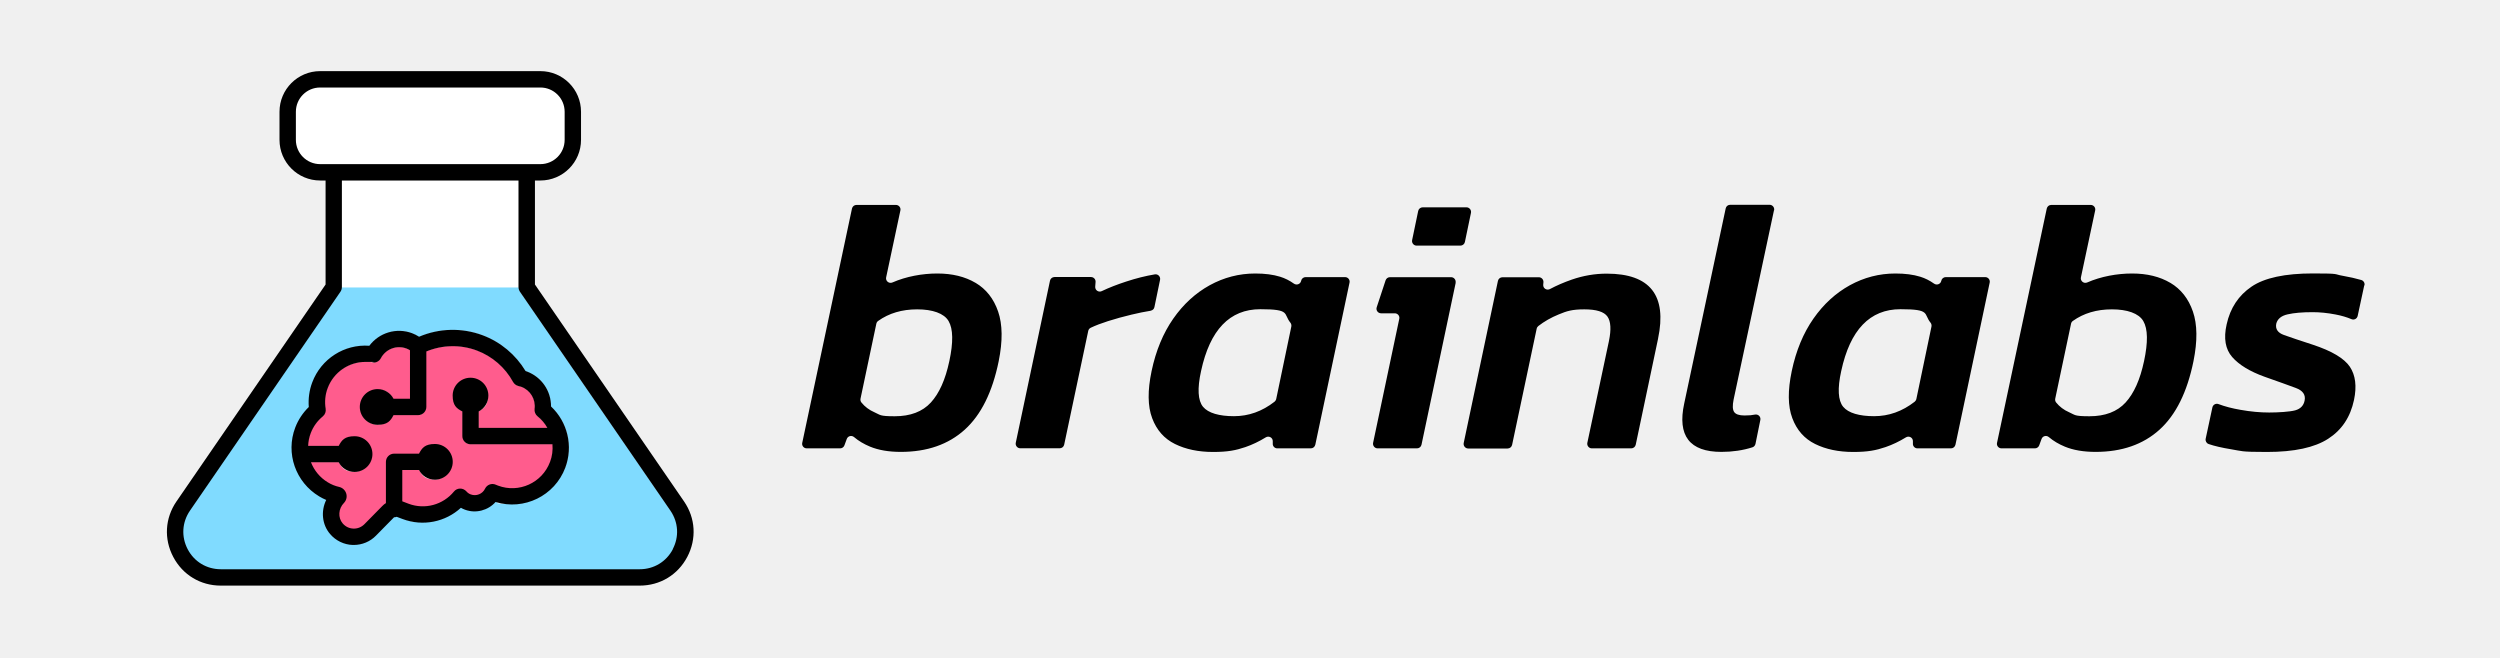
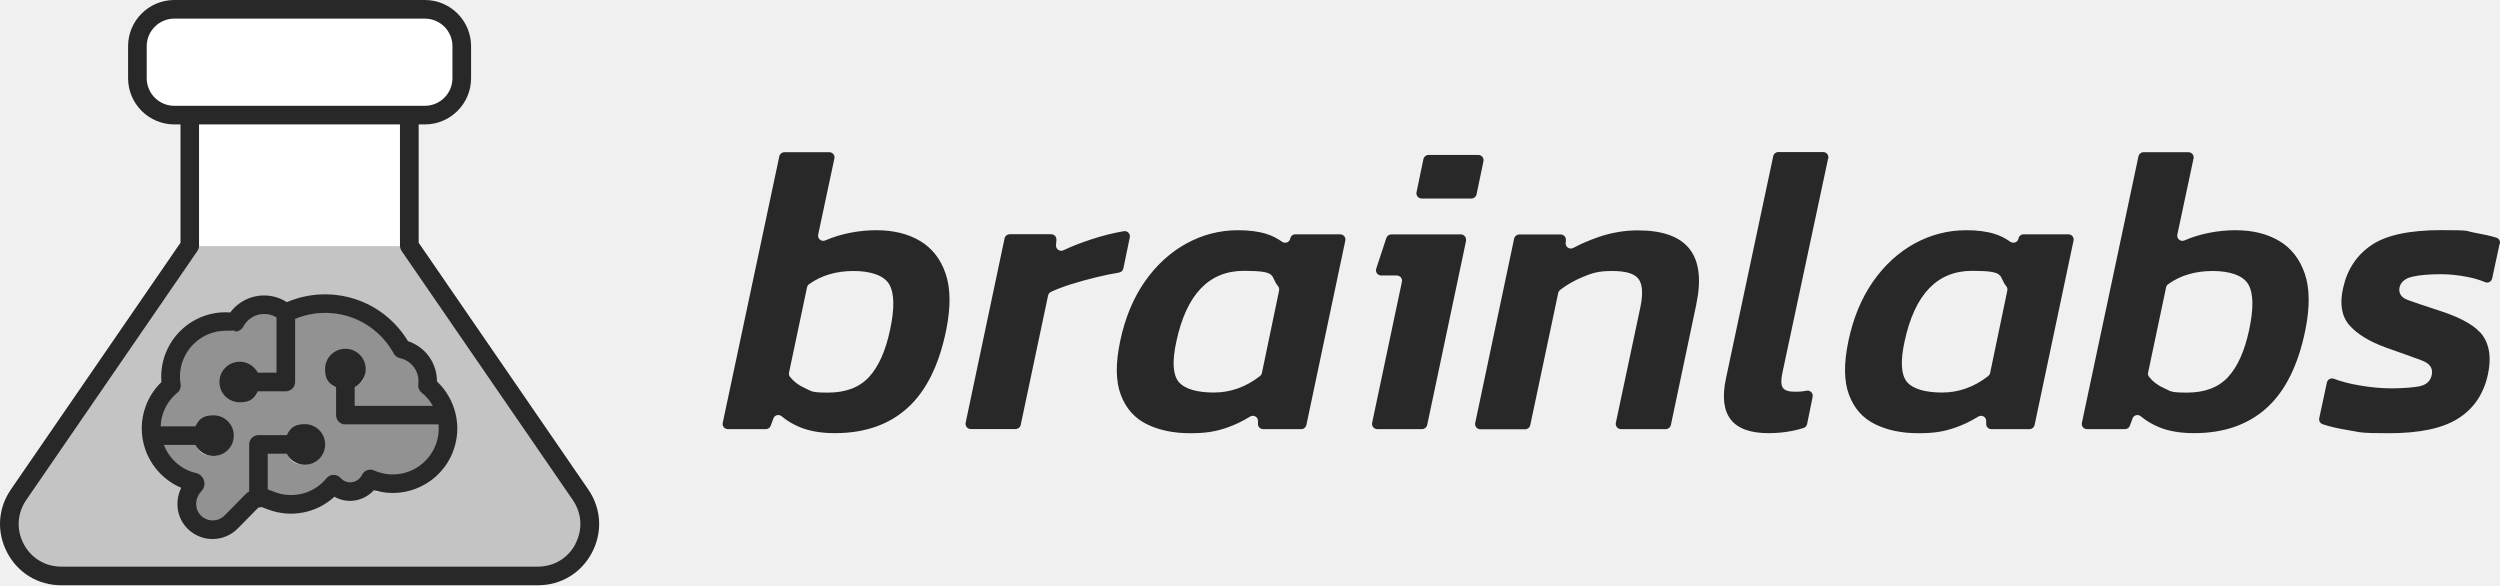
- <svg xmlns="http://www.w3.org/2000/svg" id="Layer_2" version="1.1" viewBox="0 0 3542.9 931.2">
+ <svg xmlns="http://www.w3.org/2000/svg" id="Layer_2" version="1.1" viewBox="0 0 3114.438 729.1">
  <defs>
-     <style> .st0 { fill: #ff5c8d; } .st1 { fill: #fff; } .st2 { fill: #80dbff; } </style>
+     <style>
+       .st0 {
+         fill: #929292;
+       }
+ 
+       .st1 {
+         fill: #c4c4c4;
+       }
+ 
+       .st2 {
+         fill: #fff;
+       }
+ 
+       .st3 {
+         fill: #282828;
+       }
+     </style>
  </defs>
  <g>
-     <path class="st2" d="M951,724.5l-214-311.3c-1.3-1.9-2-4.2-2-6.6h0s-251.2,0-251.2,0h0c0,2.4-.7,4.7-2,6.6l-214,311.3c-11.4,16.6-12.6,37.1-3.2,54.8,9.4,17.8,26.9,28.4,47,28.4h595.6c20.1,0,37.7-10.6,47-28.4,9.4-17.8,8.1-38.3-3.2-54.8ZM800.5,662.4c-11.6,30.8-41.5,51.6-74.5,51.6s-15.7-1.2-23.2-3.5l-.5-.2-.3.4c-7.4,8.3-18,13.1-29.1,13.1s-9.1-.8-13.4-2.4c-1.9-.7-3.8-1.6-5.6-2.7l-.5-.3-.4.4c-14.7,13.5-33.8,20.9-53.7,20.9s-19-1.7-28-5.1l-8.5-3.2h-.3c0-.1-.3,0-.3,0-1.2.4-2.4.6-3.6.6h-.3s-.2.2-.2.2c0,0-.1,0-.2.2l-25.5,25.9c-8.1,8.2-19.3,12.9-30.9,12.9s-1,0-1.5,0c-12.1-.4-23.5-6-31.4-15.2-11.1-13-13.2-31.6-5.4-47.4l.4-.8-.8-.3c-3.4-1.4-6.7-3.1-9.8-5-33.2-20-47.4-60.6-33.6-96.6,4.1-10.8,10.7-20.8,19-28.8l.3-.3v-.4c-1-11.7.7-23.6,4.8-34.5,11.6-30.8,41.4-51.6,74.3-51.6,1.9,0,3.9,0,5.8.2h.4s.3-.3.3-.3c9.7-13,25.3-20.8,41.5-20.8,6.2,0,12.3,1.1,18.1,3.3,3.4,1.3,6.7,2.9,9.8,4.9l.4.2.4-.2c15-6.4,30.9-9.7,47.3-9.7s28.6,2.6,42.1,7.6c25.2,9.4,46.6,27.3,60.5,50.4l.2.3h.3c.7.3,1.3.5,2,.8,20.6,7.7,33.8,26.9,33.6,48.8v.4s.3.2.3.2c23.5,22,31.4,55.7,20,85.9Z" />
+     <path class="st1" d="M714.463,623.7l-214-311.3c-1.3-1.9-2-4.2-2-6.6h-251.2c0,2.4-.7,4.7-2,6.6L31.263,623.7c-11.4,16.6-12.6,37.1-3.2,54.8,9.4,17.8,26.9,28.4,47,28.4h595.6c20.1,0,37.7-10.6,47-28.4,9.4-17.8,8.1-38.3-3.2-54.8h0ZM563.963,561.6c-11.6,30.8-41.5,51.6-74.5,51.6s-15.7-1.2-23.2-3.5l-.5-.2-.3.4c-7.4,8.3-18,13.1-29.1,13.1s-9.1-.8-13.4-2.4c-1.9-.7-3.8-1.6-5.6-2.7l-.5-.3-.4.4c-14.7,13.5-33.8,20.9-53.7,20.9s-19-1.7-28-5.1l-8.5-3.2h-.3c0-.1-.3,0-.3,0-1.2.4-2.4.6-3.6.6h-.3l-.2.2s-.1,0-.2.2l-25.5,25.9c-8.1,8.2-19.3,12.9-30.9,12.9s-1,0-1.5,0c-12.1-.4-23.5-6-31.4-15.2-11.1-13-13.2-31.6-5.4-47.4l.4-.8-.8-.3c-3.4-1.4-6.7-3.1-9.8-5-33.2-20-47.4-60.6-33.6-96.6,4.1-10.8,10.7-20.8,19-28.8l.3-.3v-.4c-1-11.7.7-23.6,4.8-34.5,11.6-30.8,41.4-51.6,74.3-51.6,1.9,0,3.9,0,5.8.2h.4l.3-.3c9.7-13,25.3-20.8,41.5-20.8,6.2,0,12.3,1.1,18.1,3.3,3.4,1.3,6.7,2.9,9.8,4.9l.4.2.4-.2c15-6.4,30.9-9.7,47.3-9.7s28.6,2.6,42.1,7.6c25.2,9.4,46.6,27.3,60.5,50.4l.2.3h.3c.7.3,1.3.5,2,.8,20.6,7.7,33.8,26.9,33.6,48.8v.4l.3.2c23.5,22,31.4,55.7,20,85.9l-.3.1Z" />
    <g>
-       <path class="st1" d="M735.2,406.8v-151c0-.2-.2-.4-.4-.4h-250.3c-.2,0-.4.2-.4.4v151s0,0,0,0c0,0,0,.1,0,.2,0,.1,0,.2.1.3,0,0,.2.1.3.1h250.4c.1,0,.2,0,.3-.1s.1-.2.1-.3c0,0,0-.1,0-.2,0,0,0,0,0,0ZM484.5,406.8h0s0,0,0,0h0Z" />
-       <path class="st1" d="M765.7,123.6h-312.1c-19.2,0-34.8,15.6-34.8,34.8v39.8c0,19.2,15.6,34.8,34.8,34.8h312.1c19.2,0,34.8-15.6,34.8-34.8v-39.8c0-19.2-15.6-34.8-34.8-34.8Z" />
+       <path class="st2" d="M498.663,306v-151c0-.2-.2-.4-.4-.4h-250.3c-.2,0-.4.2-.4.4v151h0v.2c0,.1,0,.2.1.3,0,0,.2.1.3.1h250.4c.1,0,.2,0,.3-.1s.1-.2.1-.3v-.2h-.1ZM247.963,306h0Z" />
+       <path class="st2" d="M529.163,22.8H217.063c-19.2,0-34.8,15.6-34.8,34.8v39.8c0,19.2,15.6,34.8,34.8,34.8h312.1c19.2,0,34.8-15.6,34.8-34.8v-39.8c0-19.2-15.6-34.8-34.8-34.8Z" />
    </g>
-     <path class="st0" d="M783.7,630c0-.4-.4-.7-.8-.7h-116.1c-5.9,0-10.8-4.8-10.8-10.8v-34.9c0-.3-.2-.6-.4-.7-8.2-4.2-13.3-12.6-13.3-21.7,0-13.5,11-24.5,24.5-24.5s24.5,11,24.5,24.5-5.1,17.5-13.3,21.7c-.3.1-.4.4-.4.7v23.3c0,.5.4.8.8.8h97.3c.3,0,.6-.2.7-.4.1-.3.1-.6,0-.8-3.7-6.4-8.4-12-14.1-16.6-2.9-2.3-4.4-6.1-3.9-9.8,1.8-14-6.1-27.2-19.3-32.2-1.2-.4-2.5-.8-4.1-1.2-3-.7-5.6-2.6-7.1-5.4-11.3-20.7-29.6-36.6-51.7-44.9-11-4.1-22.6-6.2-34.4-6.2-13.1,0-25.8,2.5-37.9,7.6-.3.1-.5.4-.5.8v78.6c0,5.9-4.8,10.8-10.8,10.8h-34.9c-.3,0-.6.2-.7.4-4.2,8.2-12.6,13.3-21.7,13.3-13.5,0-24.5-11-24.5-24.5s11-24.5,24.5-24.5,17.5,5.1,21.7,13.3c.1.3.4.4.7.4h23.3c.5,0,.8-.4.8-.8v-68.7c0-.3-.1-.5-.4-.7-1.7-1-3.4-1.9-5.2-2.6-3.4-1.3-7-1.9-10.6-1.9-11.3,0-21.5,6.2-26.8,16.1-1.9,3.6-5.5,5.8-9.5,5.8s-1.2,0-1.9-.2c-3.2-.6-6.5-.8-9.8-.8-24,0-45.8,15.1-54.2,37.6-3.6,9.5-4.6,19.8-2.9,29.9.6,3.8-.8,7.7-3.8,10.1-7.8,6.4-13.8,14.7-17.4,24.1-2.2,5.8-3.4,11.8-3.6,18.1,0,.2,0,.4.2.6.2.2.4.2.6.2h43.3c.3,0,.6-.2.7-.4,4.2-8.2,12.6-13.3,21.7-13.3,13.5,0,24.5,11,24.5,24.5s-11,24.5-24.5,24.5-17.5-5.1-21.7-13.3c-.1-.3-.4-.4-.7-.4h-39.3c-.3,0-.5.1-.7.4s-.2.5,0,.8c4.7,12.1,13.3,22.3,24.1,28.8,5.1,3.1,10.7,5.3,16.5,6.7,4.5,1,8.1,4.4,9.3,8.8,1.3,4.4,0,9.2-3.1,12.5-8.3,8.4-9.1,21.6-1.9,30,4,4.7,9.7,7.5,15.8,7.7.3,0,.5,0,.8,0,5.9,0,11.4-2.3,15.5-6.5l25.5-25.9c1.4-1.4,3-2.7,4.8-3.8.2-.1.4-.4.4-.7v-58.5c0-5.9,4.8-10.8,10.8-10.8h35.3c.3,0,.6-.2.7-.4,4.2-8.2,12.6-13.3,21.7-13.3,13.5,0,24.5,11,24.5,24.5s-11,24.5-24.5,24.5-17.5-5.1-21.7-13.3c-.1-.3-.4-.4-.7-.4h-23.7c-.5,0-.8.4-.8.8v44.4c0,.3.2.7.5.8h.2c0,0,.1.1.2.1l8.6,3.3c6.5,2.5,13.4,3.7,20.4,3.7,17.4,0,33.8-7.7,44.8-21.2,2-2.4,5-3.9,8.1-3.9h.2c3.1,0,6,1.3,8.1,3.6,1.8,2.1,4.1,3.6,6.7,4.6,1.9.7,3.9,1.1,5.9,1.1,6.6,0,12.6-3.8,15.4-9.7,1.8-3.8,5.6-6.2,9.8-6.2s3,.3,4.4.9c1.2.6,2.3,1,3.3,1.4,6.5,2.5,13.4,3.7,20.3,3.7,24,0,45.9-15.1,54.3-37.6,3.1-8.1,4.2-16.7,3.5-25.4Z" />
-     <path d="M969.4,710.6l-211.3-307.4v-147.4h7.7c31.8,0,57.6-25.8,57.6-57.6v-39.8c0-31.8-25.8-57.6-57.6-57.6h-312.1c-31.8,0-57.6,25.8-57.6,57.6v39.8c0,31.8,25.8,57.6,57.6,57.6h7.7v147.4l-211.3,307.4c-16.3,23.7-18,53.1-4.6,78.6,13.4,25.5,38.6,40.7,67.4,40.7h593.7c28.8,0,54-15.2,67.4-40.7,13.4-25.5,11.7-54.9-4.6-78.6ZM419.3,198.2v-39.8c0-19,15.4-34.4,34.4-34.4h312.1c19,0,34.4,15.4,34.4,34.4v39.8c0,19-15.4,34.4-34.4,34.4h-312.1c-19,0-34.4-15.4-34.4-34.4ZM953.5,778.4c-9.3,17.7-26.9,28.3-46.9,28.3H312.9c-20,0-37.6-10.6-46.9-28.3-9.3-17.7-8.1-38.2,3.2-54.7l213.3-310.3c1.3-1.9,2-4.2,2-6.6v-151h250.3v151c0,2.3.7,4.6,2,6.6l213.3,310.3c11.3,16.5,12.6,36.9,3.2,54.7Z" />
-     <path d="M780.9,576.1c.2-21.9-13.2-41.7-34.1-49.6-.6-.2-1.3-.5-2-.7-14-23.2-35.4-41.2-60.9-50.7-29.1-10.9-61.5-10.1-90,2.1-3.1-2-6.5-3.7-9.9-5-22.2-8.3-46.8-.7-60.6,17.8-35.1-2.6-68.3,18.3-80.9,51.9-4.2,11.1-5.8,23.1-4.9,34.9-8.4,8.2-15,18.1-19.2,29.1-13.9,36.4.4,77.4,34,97.6,3.2,1.9,6.5,3.6,9.9,5-7.7,15.7-6,34.9,5.5,48.3,8,9.4,19.7,15.1,32,15.5.5,0,1,0,1.5,0,11.8,0,23.2-4.7,31.5-13.2l25.5-25.9s0,0,.1-.1c1.3,0,2.6-.3,3.8-.7l8.5,3.2c28.6,10.7,60.4,4.3,82.5-16,1.8,1.1,3.8,2,5.7,2.7,15.5,5.8,32.8,1,43.4-10.9,40.2,12.4,83.8-8.6,98.8-48.6,11.5-30.6,3.3-64.7-20.2-86.8ZM779.4,654.8c-11.1,29.5-44.1,44.5-73.6,33.4-1.1-.4-2.2-.9-3.2-1.3-5.8-2.6-12.5,0-15.2,5.6-3.5,7.5-12.4,11.1-20.2,8.2-2.5-.9-4.6-2.4-6.3-4.4-2.3-2.5-5.6-4-8.9-3.9-3.4,0-6.6,1.6-8.7,4.2-15.5,18.9-41.3,25.9-64.2,17.3l-8.6-3.3c-.1,0-.3,0-.4-.1v-44.4h23.7c4.2,8.1,12.7,13.7,22.5,13.7,14,0,25.3-11.3,25.3-25.3s-11.3-25.3-25.3-25.3-18.3,5.6-22.5,13.7h-35.3c-6.4,0-11.6,5.2-11.6,11.6v58.5c-1.8,1.1-3.5,2.4-5,4l-25.5,25.9c-4.2,4.2-9.7,6.4-15.6,6.2-5.9-.2-11.3-2.8-15.2-7.4-6.9-8.1-6.1-20.8,1.8-28.9,3.4-3.5,4.7-8.6,3.3-13.3-1.4-4.7-5.2-8.3-9.9-9.4-5.8-1.3-11.3-3.5-16.3-6.6-11.1-6.7-19.3-16.8-23.8-28.4h39.3c4.2,8.1,12.7,13.7,22.5,13.7,14,0,25.3-11.3,25.3-25.3s-11.3-25.3-25.3-25.3-18.3,5.6-22.5,13.7h-43.3c.2-6,1.4-12.1,3.6-17.9,3.5-9.3,9.4-17.5,17.1-23.8,3.2-2.6,4.8-6.8,4.1-10.9-1.6-9.9-.7-20,2.9-29.4,8.5-22.5,30-37,53.4-37s6.4.3,9.7.8c5,.9,9.9-1.6,12.2-6,6.9-13.1,22.5-19,36.3-13.8,1.8.7,3.4,1.5,5,2.5v68.7h-23.3c-4.2-8.1-12.7-13.7-22.5-13.7-14,0-25.3,11.3-25.3,25.3s11.3,25.3,25.3,25.3,18.3-5.6,22.5-13.7h34.9c6.4,0,11.6-5.2,11.6-11.6v-78.6c22.8-9.5,48.5-10,71.7-1.3,21.8,8.2,40,24,51.2,44.5,1.6,2.9,4.4,5,7.7,5.8,1.6.4,2.9.7,4,1.1,12.8,4.8,20.6,17.7,18.8,31.3-.5,4,1.1,8,4.2,10.5,5.8,4.6,10.4,10.2,13.9,16.4h-97.3v-23.3c8.1-4.2,13.7-12.7,13.7-22.5,0-14-11.3-25.3-25.3-25.3s-25.3,11.3-25.3,25.3,5.6,18.3,13.7,22.5v34.9c0,6.4,5.2,11.6,11.6,11.6h116.1c.7,8.3-.3,16.9-3.4,25Z" />
+     <path class="st0" d="M547.163,529.2c0-.4-.4-.7-.8-.7h-116.1c-5.9,0-10.8-4.8-10.8-10.8v-34.9c0-.3-.2-.6-.4-.7-8.2-4.2-13.3-12.6-13.3-21.7,0-13.5,11-24.5,24.5-24.5s24.5,11,24.5,24.5-5.1,17.5-13.3,21.7c-.3.1-.4.4-.4.7v23.3c0,.5.4.8.8.8h97.3c.3,0,.6-.2.7-.4.1-.3.1-.6,0-.8-3.7-6.4-8.4-12-14.1-16.6-2.9-2.3-4.4-6.1-3.9-9.8,1.8-14-6.1-27.2-19.3-32.2-1.2-.4-2.5-.8-4.1-1.2-3-.7-5.6-2.6-7.1-5.4-11.3-20.7-29.6-36.6-51.7-44.9-11-4.1-22.6-6.2-34.4-6.2-13.1,0-25.8,2.5-37.9,7.6-.3.1-.5.4-.5.8v78.6c0,5.9-4.8,10.8-10.8,10.8h-34.9c-.3,0-.6.2-.7.4-4.2,8.2-12.6,13.3-21.7,13.3-13.5,0-24.5-11-24.5-24.5s11-24.5,24.5-24.5,17.5,5.1,21.7,13.3c.1.3.4.4.7.4h23.3c.5,0,.8-.4.8-.8v-68.7c0-.3-.1-.5-.4-.7-1.7-1-3.4-1.9-5.2-2.6-3.4-1.3-7-1.9-10.6-1.9-11.3,0-21.5,6.2-26.8,16.1-1.9,3.6-5.5,5.8-9.5,5.8s-1.2,0-1.9-.2c-3.2-.6-6.5-.8-9.8-.8-24,0-45.8,15.1-54.2,37.6-3.6,9.5-4.6,19.8-2.9,29.9.6,3.8-.8,7.7-3.8,10.1-7.8,6.4-13.8,14.7-17.4,24.1-2.2,5.8-3.4,11.8-3.6,18.1,0,.2,0,.4.2.6.2.2.4.2.6.2h43.3c.3,0,.6-.2.7-.4,4.2-8.2,12.6-13.3,21.7-13.3,13.5,0,24.5,11,24.5,24.5s-11,24.5-24.5,24.5-17.5-5.1-21.7-13.3c-.1-.3-.4-.4-.7-.4h-39.3c-.3,0-.5.1-.7.4s-.2.5,0,.8c4.7,12.1,13.3,22.3,24.1,28.8,5.1,3.1,10.7,5.3,16.5,6.7,4.5,1,8.1,4.4,9.3,8.8,1.3,4.4,0,9.2-3.1,12.5-8.3,8.4-9.1,21.6-1.9,30,4,4.7,9.7,7.5,15.8,7.7h.8c5.9,0,11.4-2.3,15.5-6.5l25.5-25.9c1.4-1.4,3-2.7,4.8-3.8.2-.1.4-.4.4-.7v-58.5c0-5.9,4.8-10.8,10.8-10.8h35.3c.3,0,.6-.2.7-.4,4.2-8.2,12.6-13.3,21.7-13.3,13.5,0,24.5,11,24.5,24.5s-11,24.5-24.5,24.5-17.5-5.1-21.7-13.3c-.1-.3-.4-.4-.7-.4h-23.7c-.5,0-.8.4-.8.8v44.4c0,.3.2.7.5.8h.2s.1.1.2.1l8.6,3.3c6.5,2.5,13.4,3.7,20.4,3.7,17.4,0,33.8-7.7,44.8-21.2,2-2.4,5-3.9,8.1-3.9h.2c3.1,0,6,1.3,8.1,3.6,1.8,2.1,4.1,3.6,6.7,4.6,1.9.7,3.9,1.1,5.9,1.1,6.6,0,12.6-3.8,15.4-9.7,1.8-3.8,5.6-6.2,9.8-6.2s3,.3,4.4.9c1.2.6,2.3,1,3.3,1.4,6.5,2.5,13.4,3.7,20.3,3.7,24,0,45.9-15.1,54.3-37.6,3.1-8.1,4.2-16.7,3.5-25.4l-.1-.3Z" />
+     <path class="st3" d="M732.863,609.8l-211.3-307.4v-147.4h7.7c31.8,0,57.6-25.8,57.6-57.6v-39.8c0-31.8-25.8-57.6-57.6-57.6H217.163c-31.8,0-57.6,25.8-57.6,57.6v39.8c0,31.8,25.8,57.6,57.6,57.6h7.7v147.4L13.563,609.8c-16.3,23.7-18,53.1-4.6,78.6,13.4,25.5,38.6,40.7,67.4,40.7h593.7c28.8,0,54-15.2,67.4-40.7s11.7-54.9-4.6-78.6h-0ZM182.763,97.4v-39.8c0-19,15.4-34.4,34.4-34.4h312.1c19,0,34.4,15.4,34.4,34.4v39.8c0,19-15.4,34.4-34.4,34.4H217.163c-19,0-34.4-15.4-34.4-34.4v-0ZM716.963,677.6c-9.3,17.7-26.9,28.3-46.9,28.3H76.363c-20,0-37.6-10.6-46.9-28.3s-8.1-38.2,3.2-54.7l213.3-310.3c1.3-1.9,2-4.2,2-6.6v-151h250.3v151c0,2.3.7,4.6,2,6.6l213.3,310.3c11.3,16.5,12.6,36.9,3.2,54.7h.2Z" />
+     <path class="st3" d="M544.363,475.3c.2-21.9-13.2-41.7-34.1-49.6-.6-.2-1.3-.5-2-.7-14-23.2-35.4-41.2-60.9-50.7-29.1-10.9-61.5-10.1-90,2.1-3.1-2-6.5-3.7-9.9-5-22.2-8.3-46.8-.7-60.6,17.8-35.1-2.6-68.3,18.3-80.9,51.9-4.2,11.1-5.8,23.1-4.9,34.9-8.4,8.2-15,18.1-19.2,29.1-13.9,36.4.4,77.4,34,97.6,3.2,1.9,6.5,3.6,9.9,5-7.7,15.7-6,34.9,5.5,48.3,8,9.4,19.7,15.1,32,15.5h1.5c11.8,0,23.2-4.7,31.5-13.2l25.5-25.9.1-.1c1.3,0,2.6-.3,3.8-.7l8.5,3.2c28.6,10.7,60.4,4.3,82.5-16,1.8,1.1,3.8,2,5.7,2.7,15.5,5.8,32.8,1,43.4-10.9,40.2,12.4,83.8-8.6,98.8-48.6,11.5-30.6,3.3-64.7-20.2-86.8v.1ZM542.863,554c-11.1,29.5-44.1,44.5-73.6,33.4-1.1-.4-2.2-.9-3.2-1.3-5.8-2.6-12.5,0-15.2,5.6-3.5,7.5-12.4,11.1-20.2,8.2-2.5-.9-4.6-2.4-6.3-4.4-2.3-2.5-5.6-4-8.9-3.9-3.4,0-6.6,1.6-8.7,4.2-15.5,18.9-41.3,25.9-64.2,17.3l-8.6-3.3c-.1,0-.3,0-.4-.1v-44.4h23.7c4.2,8.1,12.7,13.7,22.5,13.7,14,0,25.3-11.3,25.3-25.3s-11.3-25.3-25.3-25.3-18.3,5.6-22.5,13.7h-35.3c-6.4,0-11.6,5.2-11.6,11.6v58.5c-1.8,1.1-3.5,2.4-5,4l-25.5,25.9c-4.2,4.2-9.7,6.4-15.6,6.2s-11.3-2.8-15.2-7.4c-6.9-8.1-6.1-20.8,1.8-28.9,3.4-3.5,4.7-8.6,3.3-13.3-1.4-4.7-5.2-8.3-9.9-9.4-5.8-1.3-11.3-3.5-16.3-6.6-11.1-6.7-19.3-16.8-23.8-28.4h39.3c4.2,8.1,12.7,13.7,22.5,13.7,14,0,25.3-11.3,25.3-25.3s-11.3-25.3-25.3-25.3-18.3,5.6-22.5,13.7h-43.3c.2-6,1.4-12.1,3.6-17.9,3.5-9.3,9.4-17.5,17.1-23.8,3.2-2.6,4.8-6.8,4.1-10.9-1.6-9.9-.7-20,2.9-29.4,8.5-22.5,30-37,53.4-37s6.4.3,9.7.8c5,.9,9.9-1.6,12.2-6,6.9-13.1,22.5-19,36.3-13.8,1.8.7,3.4,1.5,5,2.5v68.7h-23.3c-4.2-8.1-12.7-13.7-22.5-13.7-14,0-25.3,11.3-25.3,25.3s11.3,25.3,25.3,25.3,18.3-5.6,22.5-13.7h34.9c6.4,0,11.6-5.2,11.6-11.6v-78.6c22.8-9.5,48.5-10,71.7-1.3,21.8,8.2,40,24,51.2,44.5,1.6,2.9,4.4,5,7.7,5.8,1.6.4,2.9.7,4,1.1,12.8,4.8,20.6,17.7,18.8,31.3-.5,4,1.1,8,4.2,10.5,5.8,4.6,10.4,10.2,13.9,16.4h-97.3v-23.3c8.1-4.2,13.7-12.7,13.7-22.5,0-14-11.3-25.3-25.3-25.3s-25.3,11.3-25.3,25.3,5.6,18.3,13.7,22.5v34.9c0,6.4,5.2,11.6,11.6,11.6h116.1c.7,8.3-.3,16.9-3.4,25l-.1.2Z" />
  </g>
-   <path d="M1382.6,400.9c-15-8.9-33.1-13.3-54.3-13.3s-44.2,4.2-63.6,12.7c-4.8,2.1-10-2.1-8.9-7.2l20.2-94.9c.9-4-2.2-7.8-6.4-7.8h-55.8c-3.1,0-5.7,2.1-6.4,5.1l-70.5,332.1c-.9,4,2.2,7.8,6.4,7.8h47.3c2.7,0,5.2-1.7,6.1-4.3l3.3-9c1.6-4.3,6.8-5.6,10.3-2.7,6.5,5.5,14.1,10,22.8,13.6,11.9,4.9,26.4,7.4,43.5,7.4,37.2,0,67.4-10.5,90.6-31.5,23.2-21,39.2-53.3,48.1-97,5.8-28.7,5.5-52.1-.8-70.4-6.3-18.3-17-31.8-32-40.7ZM1345.3,512c-5.5,25.9-14.2,45.4-26.1,58.4-11.9,13-29,19.5-51.2,19.5s-20.1-1.9-28.7-5.6c-7.6-3.3-13.8-8-18.6-14-1.2-1.5-1.6-3.5-1.2-5.4l22.4-106.1c.3-1.6,1.3-3.1,2.6-4,15.3-10.9,33.7-16.4,55.3-16.4s38.1,5.6,44.5,16.6c6.5,11.1,6.8,30.1,1,57.1ZM1630.6,440.4c-8.4,1.3-17.4,3.2-27.1,5.5-11.4,2.7-22.5,5.8-33.3,9.2-9.4,3-17.6,6.1-24.5,9.4-1.8.9-3.1,2.5-3.5,4.5l-34.1,161.2c-.6,3-3.3,5.1-6.4,5.1h-55.8c-4.1,0-7.2-3.8-6.4-7.8l48.5-229.7c.6-3,3.3-5.2,6.4-5.2h51.7c3.8,0,6.8,3.2,6.5,7l-.5,6.6c-.4,5,4.7,8.5,9.2,6.4,10.3-4.9,21.8-9.4,34.7-13.6,14-4.6,27.5-8,40.7-10.2,4.4-.7,8.2,3.3,7.3,7.7l-8,38.7c-.5,2.7-2.6,4.6-5.3,5.1ZM1906.1,392.7h-55.8c-3.1,0-5.8,2.2-6.4,5.3h0c-.9,4.7-6.4,6.7-10.3,3.9-6.2-4.4-12.6-7.6-19.4-9.7-9.9-3.1-21.7-4.6-35.3-4.6-22.9,0-44.4,5.6-64.5,16.6-20.1,11.1-37.4,26.9-51.7,47.4-14.3,20.5-24.6,45.2-30.7,74.2-5.8,27.6-5.6,49.9.8,66.8,6.3,16.9,17.1,29.1,32.3,36.6,15.2,7.5,33.2,11.3,54,11.3s32.3-2.3,45.8-6.9c9.9-3.4,19.5-8,28.9-13.8,4.4-2.7,10.1.4,9.9,5.6v3.4c-.2,3.6,2.8,6.6,6.4,6.6h47.5c3.1,0,5.7-2.1,6.4-5.2l48.5-229.7c.9-4-2.2-7.8-6.4-7.8ZM1830,462.8l-21.4,102.6c-.3,1.5-1.2,2.9-2.4,3.9-17.6,13.7-36.7,20.5-57.5,20.5s-36.4-4.4-43.8-13.3c-7.3-8.9-8.3-25.8-2.8-50.7,12.6-58.4,40.6-87.6,84-87.6s32.2,6.4,42.6,19.1c1.2,1.5,1.7,3.6,1.3,5.5ZM2063,400.5l-48.5,229.7c-.6,3-3.3,5.2-6.4,5.2h-55.8c-4.1,0-7.2-3.8-6.4-7.8l37.1-175.8c.9-4-2.2-7.8-6.4-7.8h-19.4c-4.4,0-7.6-4.3-6.2-8.5l12.6-38.2c.9-2.7,3.4-4.5,6.2-4.5h86.6c4.1,0,7.2,3.8,6.4,7.8ZM2069.6,348.1h-62c-4.1,0-7.2-3.8-6.4-7.8l8.6-41.3c.6-3,3.3-5.2,6.4-5.2h62c4.1,0,7.2,3.8,6.4,7.8l-8.6,41.3c-.6,3-3.3,5.2-6.4,5.2ZM2349.8,479.7l-31.7,150.5c-.6,3-3.3,5.2-6.4,5.2h-55.8c-4.1,0-7.2-3.8-6.4-7.8l30.6-144.2c3.4-16.4,2.7-28-2.1-34.8-4.8-6.8-15.7-10.2-32.8-10.2s-24.8,2.4-36.3,7.2c-10.8,4.4-20.4,9.9-28.8,16.4-1.2,1-2.1,2.3-2.4,3.9l-34.8,164.5c-.6,3-3.3,5.2-6.4,5.2h-55.8c-4.1,0-7.2-3.8-6.4-7.8l48.5-229.7c.6-3,3.3-5.2,6.4-5.2h51.6c3.8,0,6.8,3.3,6.5,7.1l-.3,3.4c-.5,5.2,5,8.7,9.6,6.2,9.2-4.9,19.5-9.4,31-13.4,16.2-5.6,32.7-8.4,49.4-8.4,61.4,0,85.7,30.7,72.7,92.2ZM2514,298.1l-57.2,268.1c-1.7,8.5-1.5,14.4.8,17.7,2.2,3.2,7.1,4.9,14.6,4.9s10.2-.4,15-1.3c4.5-.8,8.4,3.1,7.5,7.6l-6.9,33.9c-.5,2.3-2.1,4.2-4.3,4.9-13.4,4.3-28.1,6.5-44,6.5-45.1,0-62.6-22.9-52.7-68.6l58.8-276.5c.6-3,3.3-5.1,6.4-5.1h55.8c4.1,0,7.2,3.8,6.4,7.8ZM2813.3,392.7h-55.8c-3.1,0-5.8,2.2-6.4,5.3h0c-.9,4.7-6.4,6.7-10.3,3.9-6.2-4.4-12.6-7.6-19.4-9.7-9.9-3.1-21.7-4.6-35.3-4.6-22.9,0-44.4,5.6-64.5,16.6-20.1,11.1-37.4,26.9-51.7,47.4-14.3,20.5-24.6,45.2-30.7,74.2-5.8,27.6-5.6,49.9.8,66.8,6.3,16.9,17.1,29.1,32.3,36.6,15.2,7.5,33.2,11.3,54,11.3s32.3-2.3,45.8-6.9c9.9-3.4,19.5-8,28.9-13.8,4.4-2.7,10.1.4,9.9,5.6v3.4c-.2,3.6,2.8,6.6,6.4,6.6h47.5c3.1,0,5.7-2.1,6.4-5.2l48.5-229.7c.9-4-2.2-7.8-6.4-7.8ZM2737.2,462.8l-21.4,102.6c-.3,1.5-1.2,2.9-2.4,3.9-17.6,13.7-36.7,20.5-57.5,20.5s-36.4-4.4-43.8-13.3c-7.3-8.9-8.3-25.8-2.8-50.7,12.6-58.4,40.6-87.6,84-87.6s32.2,6.4,42.6,19.1c1.2,1.5,1.7,3.6,1.3,5.5ZM3075.8,400.9c-15-8.9-33.1-13.3-54.3-13.3s-44.2,4.2-63.6,12.7c-4.8,2.1-10-2.1-8.9-7.2l20.2-94.9c.9-4-2.2-7.8-6.4-7.8h-55.8c-3.1,0-5.7,2.1-6.4,5.1l-70.5,332.1c-.9,4,2.2,7.8,6.4,7.8h47.3c2.7,0,5.2-1.7,6.1-4.3l3.3-9c1.6-4.3,6.8-5.6,10.3-2.7,6.5,5.5,14.1,10,22.8,13.6,11.9,4.9,26.4,7.4,43.5,7.4,37.2,0,67.4-10.5,90.6-31.5,23.2-21,39.2-53.3,48.1-97,5.8-28.7,5.5-52.1-.8-70.4-6.3-18.3-17-31.8-32-40.7ZM3038.4,512c-5.5,25.9-14.2,45.4-26.1,58.4-11.9,13-29,19.5-51.2,19.5s-20.1-1.9-28.7-5.6c-7.6-3.3-13.8-8-18.6-14-1.2-1.5-1.6-3.5-1.2-5.4l22.4-106.1c.3-1.6,1.3-3.1,2.6-4,15.3-10.9,33.7-16.4,55.3-16.4s38.1,5.6,44.5,16.6c6.5,11.1,6.8,30.1,1,57.1ZM3350.5,404.5l-9.3,43.2c-.9,4-5,6.2-8.8,4.6-6.6-2.8-14.1-5-22.4-6.6-11.4-2.2-22.3-3.3-32.5-3.3-14.7,0-26.5,1-35.6,3.1-9,2-14.4,6.5-16.1,13.3-1.4,7.5,2.2,12.8,10.8,15.9,8.5,3.1,22.2,7.7,41,13.8,27,8.9,44.4,19.3,52.5,31.2,8,12,10,27.6,5.9,47.1-5.1,24.2-17.3,42.6-36.6,55-19.3,12.5-48.2,18.7-86.8,18.7s-35-1.3-50.7-3.8c-12.8-2.1-23.4-4.5-31.8-7.4-3.2-1.1-5-4.3-4.3-7.6l9.5-44.3c.8-3.8,4.8-6.1,8.5-4.8,9.3,3.5,19.7,6.2,31.3,8.2,14.5,2.6,28.1,3.8,40.7,3.8s29.3-1,36.9-3.1c7.5-2.1,11.9-6.7,13.3-13.8,1.7-8.2-2.5-14.2-12.5-17.9-10.1-3.8-24.8-9-44.3-15.9-20.8-7.5-36.1-16.8-45.8-27.9-9.7-11.1-12.4-26.5-7.9-46.3,5.1-23.2,16.9-41,35.3-53.5,18.4-12.5,47.4-18.7,87-18.7s29,1.1,42,3.3c10.2,1.8,19,3.8,26.5,6,3.3,1,5.3,4.3,4.5,7.6Z" />
+   <path class="st3" d="M1146.063,300.1c-15-8.9-33.1-13.3-54.3-13.3s-44.2,4.2-63.6,12.7c-4.8,2.1-10-2.1-8.9-7.2l20.2-94.9c.9-4-2.2-7.8-6.4-7.8h-55.8c-3.1,0-5.7,2.1-6.4,5.1l-70.5,332.1c-.9,4,2.2,7.8,6.4,7.8h47.3c2.7,0,5.2-1.7,6.1-4.3l3.3-9c1.6-4.3,6.8-5.6,10.3-2.7,6.5,5.5,14.1,10,22.8,13.6,11.9,4.9,26.4,7.4,43.5,7.4,37.2,0,67.4-10.5,90.6-31.5s39.2-53.3,48.1-97c5.8-28.7,5.5-52.1-.8-70.4s-17-31.8-32-40.7l.1.1ZM1108.763,411.2c-5.5,25.9-14.2,45.4-26.1,58.4s-29,19.5-51.2,19.5-20.1-1.9-28.7-5.6c-7.6-3.3-13.8-8-18.6-14-1.2-1.5-1.6-3.5-1.2-5.4l22.4-106.1c.3-1.6,1.3-3.1,2.6-4,15.3-10.9,33.7-16.4,55.3-16.4s38.1,5.6,44.5,16.6c6.5,11.1,6.8,30.1,1,57.1l-0-.1ZM1394.063,339.6c-8.4,1.3-17.4,3.2-27.1,5.5-11.4,2.7-22.5,5.8-33.3,9.2-9.4,3-17.6,6.1-24.5,9.4-1.8.9-3.1,2.5-3.5,4.5l-34.1,161.2c-.6,3-3.3,5.1-6.4,5.1h-55.8c-4.1,0-7.2-3.8-6.4-7.8l48.5-229.7c.6-3,3.3-5.2,6.4-5.2h51.7c3.8,0,6.8,3.2,6.5,7l-.5,6.6c-.4,5,4.7,8.5,9.2,6.4,10.3-4.9,21.8-9.4,34.7-13.6,14-4.6,27.5-8,40.7-10.2,4.4-.7,8.2,3.3,7.3,7.7l-8,38.7c-.5,2.7-2.6,4.6-5.3,5.1l-.1.1ZM1669.563,291.9h-55.8c-3.1,0-5.8,2.2-6.4,5.3h0c-.9,4.7-6.4,6.7-10.3,3.9-6.2-4.4-12.6-7.6-19.4-9.7-9.9-3.1-21.7-4.6-35.3-4.6-22.9,0-44.4,5.6-64.5,16.6-20.1,11.1-37.4,26.9-51.7,47.4-14.3,20.5-24.6,45.2-30.7,74.2-5.8,27.6-5.6,49.9.8,66.8,6.3,16.9,17.1,29.1,32.3,36.6,15.2,7.5,33.2,11.3,54,11.3s32.3-2.3,45.8-6.9c9.9-3.4,19.5-8,28.9-13.8,4.4-2.7,10.1.4,9.9,5.6v3.4c-.2,3.6,2.8,6.6,6.4,6.6h47.5c3.1,0,5.7-2.1,6.4-5.2l48.5-229.7c.9-4-2.2-7.8-6.4-7.8l-0.0 0ZM1593.463,362l-21.4,102.6c-.3,1.5-1.2,2.9-2.4,3.9-17.6,13.7-36.7,20.5-57.5,20.5s-36.4-4.4-43.8-13.3c-7.3-8.9-8.3-25.8-2.8-50.7,12.6-58.4,40.6-87.6,84-87.6s32.2,6.4,42.6,19.1c1.2,1.5,1.7,3.6,1.3,5.5h0ZM1826.463,299.7l-48.5,229.7c-.6,3-3.3,5.2-6.4,5.2h-55.8c-4.1,0-7.2-3.8-6.4-7.8l37.1-175.8c.9-4-2.2-7.8-6.4-7.8h-19.4c-4.4,0-7.6-4.3-6.2-8.5l12.6-38.2c.9-2.7,3.4-4.5,6.2-4.5h86.6c4.1,0,7.2,3.8,6.4,7.8l.2-.1ZM1833.063,247.3h-62c-4.1,0-7.2-3.8-6.4-7.8l8.6-41.3c.6-3,3.3-5.2,6.4-5.2h62c4.1,0,7.2,3.8,6.4,7.8l-8.6,41.3c-.6,3-3.3,5.2-6.4,5.2ZM2113.263,378.9l-31.7,150.5c-.6,3-3.3,5.2-6.4,5.2h-55.8c-4.1,0-7.2-3.8-6.4-7.8l30.6-144.2c3.4-16.4,2.7-28-2.1-34.8s-15.7-10.2-32.8-10.2-24.8,2.4-36.3,7.2c-10.8,4.4-20.4,9.9-28.8,16.4-1.2,1-2.1,2.3-2.4,3.9l-34.8,164.5c-.6,3-3.3,5.2-6.4,5.2h-55.8c-4.1,0-7.2-3.8-6.4-7.8l48.5-229.7c.6-3,3.3-5.2,6.4-5.2h51.6c3.8,0,6.8,3.3,6.5,7.1l-.3,3.4c-.5,5.2,5,8.7,9.6,6.2,9.2-4.9,19.5-9.4,31-13.4,16.2-5.6,32.7-8.4,49.4-8.4,61.4,0,85.7,30.7,72.7,92.2l.1-.3ZM2277.463,197.3l-57.2,268.1c-1.7,8.5-1.5,14.4.8,17.7,2.2,3.2,7.1,4.9,14.6,4.9s10.2-.4,15-1.3c4.5-.8,8.4,3.1,7.5,7.6l-6.9,33.9c-.5,2.3-2.1,4.2-4.3,4.9-13.4,4.3-28.1,6.5-44,6.5-45.1,0-62.6-22.9-52.7-68.6l58.8-276.5c.6-3,3.3-5.1,6.4-5.1h55.8c4.1,0,7.2,3.8,6.4,7.8l-.2.1ZM2576.763,291.9h-55.8c-3.1,0-5.8,2.2-6.4,5.3h0c-.9,4.7-6.4,6.7-10.3,3.9-6.2-4.4-12.6-7.6-19.4-9.7-9.9-3.1-21.7-4.6-35.3-4.6-22.9,0-44.4,5.6-64.5,16.6-20.1,11.1-37.4,26.9-51.7,47.4s-24.6,45.2-30.7,74.2c-5.8,27.6-5.6,49.9.8,66.8,6.3,16.9,17.1,29.1,32.3,36.6s33.2,11.3,54,11.3,32.3-2.3,45.8-6.9c9.9-3.4,19.5-8,28.9-13.8,4.4-2.7,10.1.4,9.9,5.6v3.4c-.2,3.6,2.8,6.6,6.4,6.6h47.5c3.1,0,5.7-2.1,6.4-5.2l48.5-229.7c.9-4-2.2-7.8-6.4-7.8v0ZM2500.663,362l-21.4,102.6c-.3,1.5-1.2,2.9-2.4,3.9-17.6,13.7-36.7,20.5-57.5,20.5s-36.4-4.4-43.8-13.3c-7.3-8.9-8.3-25.8-2.8-50.7,12.6-58.4,40.6-87.6,84-87.6s32.2,6.4,42.6,19.1c1.2,1.5,1.7,3.6,1.3,5.5h-0ZM2839.263,300.1c-15-8.9-33.1-13.3-54.3-13.3s-44.2,4.2-63.6,12.7c-4.8,2.1-10-2.1-8.9-7.2l20.2-94.9c.9-4-2.2-7.8-6.4-7.8h-55.8c-3.1,0-5.7,2.1-6.4,5.1l-70.5,332.1c-.9,4,2.2,7.8,6.4,7.8h47.3c2.7,0,5.2-1.7,6.1-4.3l3.3-9c1.6-4.3,6.8-5.6,10.3-2.7,6.5,5.5,14.1,10,22.8,13.6,11.9,4.9,26.4,7.4,43.5,7.4,37.2,0,67.4-10.5,90.6-31.5,23.2-21,39.2-53.3,48.1-97,5.8-28.7,5.5-52.1-.8-70.4s-17-31.8-32-40.7l.1.1ZM2801.863,411.2c-5.5,25.9-14.2,45.4-26.1,58.4-11.9,13-29,19.5-51.2,19.5s-20.1-1.9-28.7-5.6c-7.6-3.3-13.8-8-18.6-14-1.2-1.5-1.6-3.5-1.2-5.4l22.4-106.1c.3-1.6,1.3-3.1,2.6-4,15.3-10.9,33.7-16.4,55.3-16.4s38.1,5.6,44.5,16.6c6.5,11.1,6.8,30.1,1,57.1v-.1ZM3113.963,303.7l-9.3,43.2c-.9,4-5,6.2-8.8,4.6-6.6-2.8-14.1-5-22.4-6.6-11.4-2.2-22.3-3.3-32.5-3.3-14.7,0-26.5,1-35.6,3.1-9,2-14.4,6.5-16.1,13.3-1.4,7.5,2.2,12.8,10.8,15.9,8.5,3.1,22.2,7.7,41,13.8,27,8.9,44.4,19.3,52.5,31.2,8,12,10,27.6,5.9,47.1-5.1,24.2-17.3,42.6-36.6,55-19.3,12.5-48.2,18.7-86.8,18.7s-35-1.3-50.7-3.8c-12.8-2.1-23.4-4.5-31.8-7.4-3.2-1.1-5-4.3-4.3-7.6l9.5-44.3c.8-3.8,4.8-6.1,8.5-4.8,9.3,3.5,19.7,6.2,31.3,8.2,14.5,2.6,28.1,3.8,40.7,3.8s29.3-1,36.9-3.1c7.5-2.1,11.9-6.7,13.3-13.8,1.7-8.2-2.5-14.2-12.5-17.9-10.1-3.8-24.8-9-44.3-15.9-20.8-7.5-36.1-16.8-45.8-27.9s-12.4-26.5-7.9-46.3c5.1-23.2,16.9-41,35.3-53.5,18.4-12.5,47.4-18.7,87-18.7s29,1.1,42,3.3c10.2,1.8,19,3.8,26.5,6,3.3,1,5.3,4.3,4.5,7.6l-.3.1Z" />
</svg>
